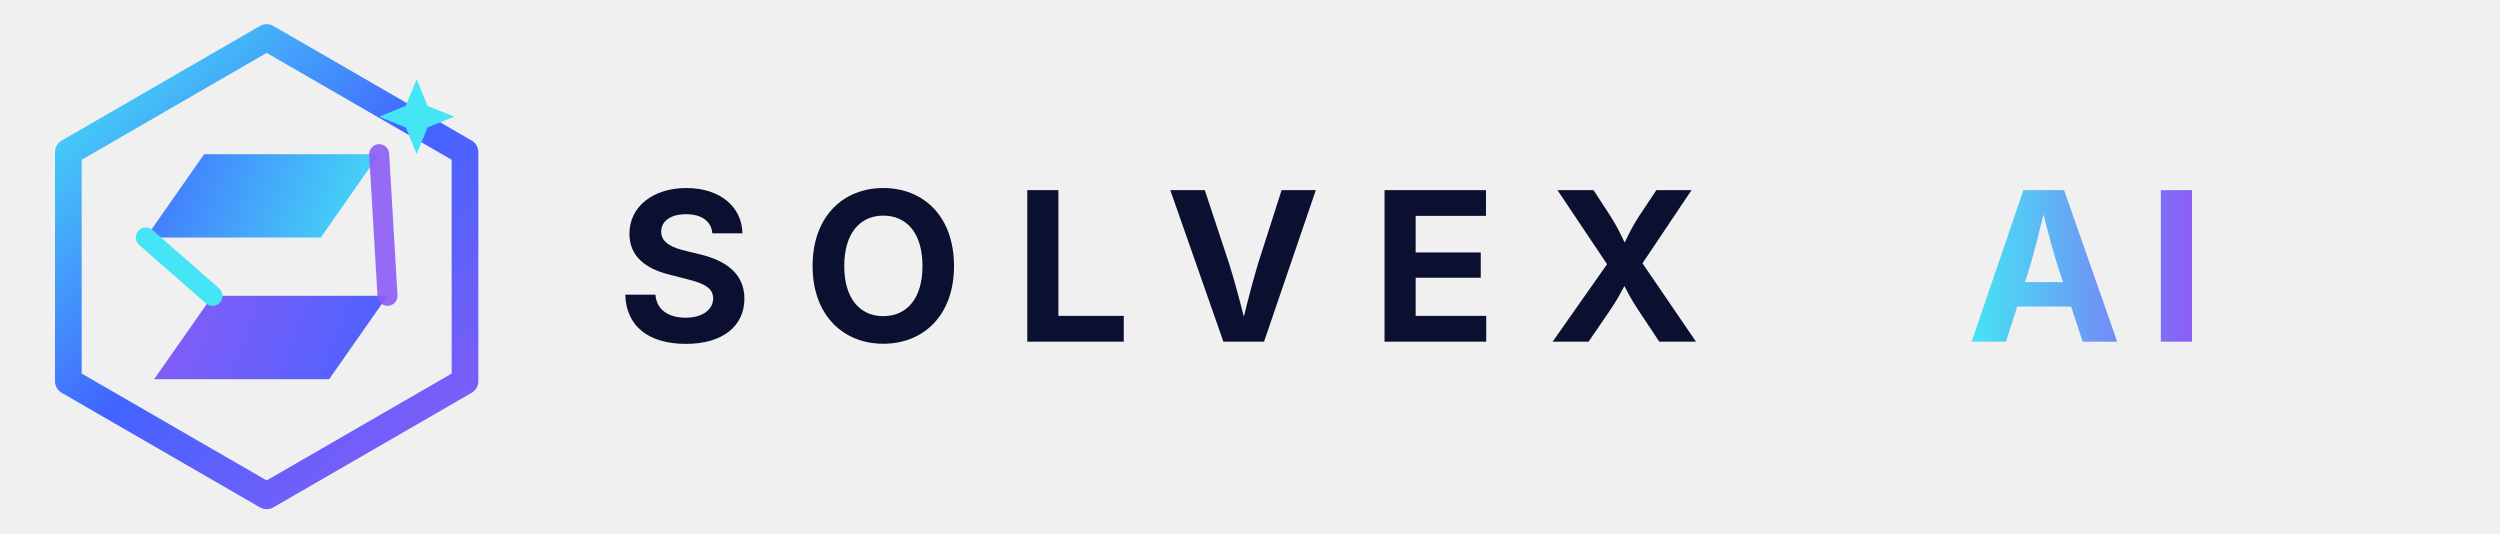
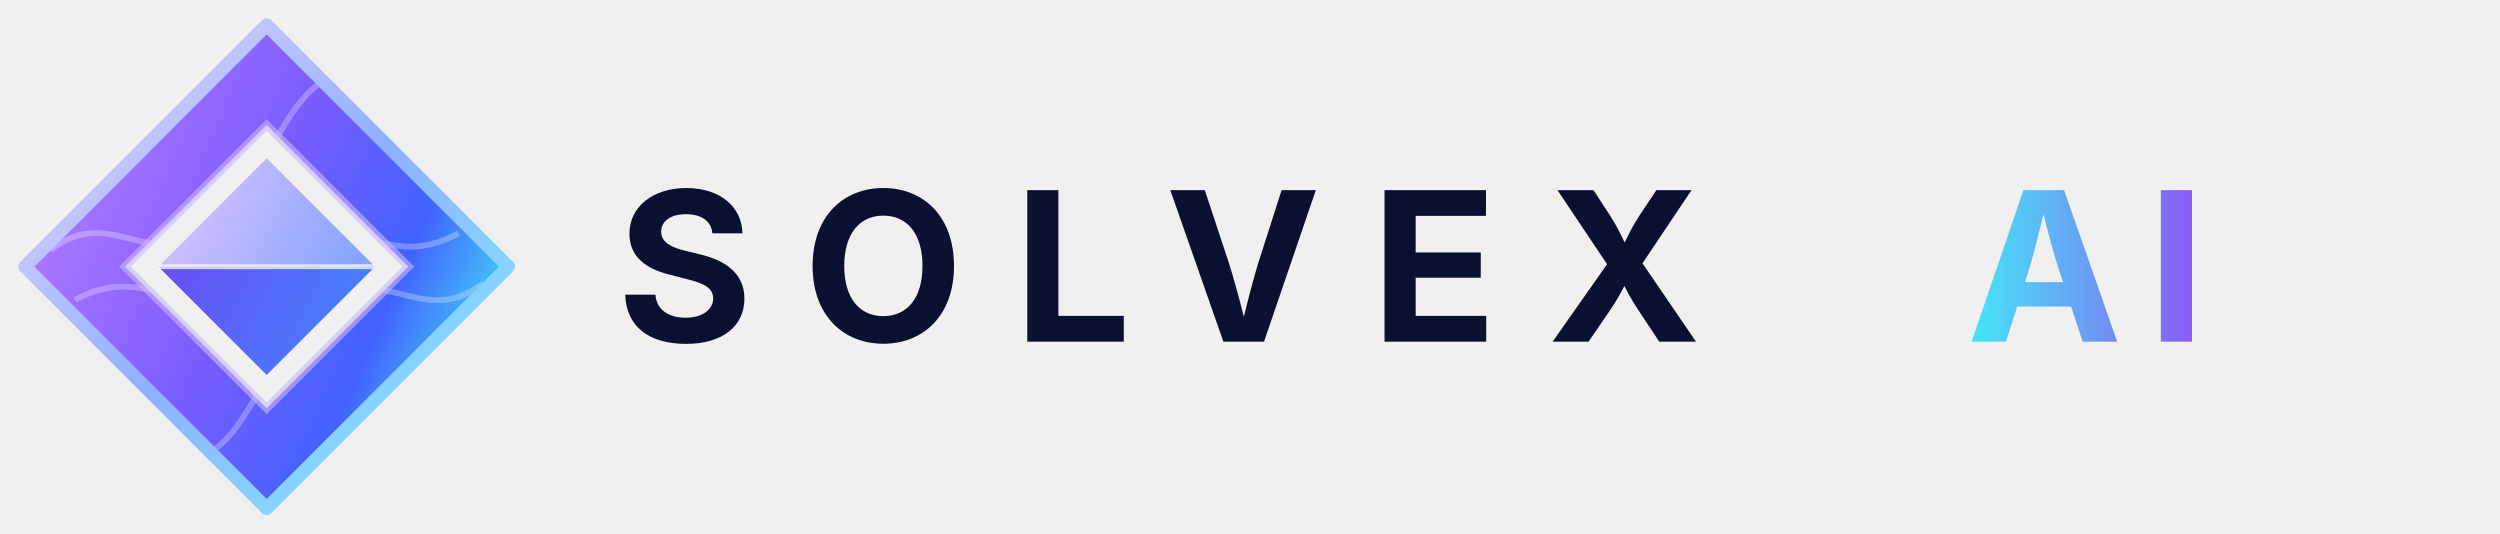
<svg xmlns="http://www.w3.org/2000/svg" viewBox="0 0 300 64" role="img" aria-label="SOLVEX AI">
  <defs>
-     <linearGradient id="ring" x1="8" y1="6" x2="56" y2="58" gradientUnits="userSpaceOnUse">
-       <stop offset="0" stop-color="#45E5F5" />
-       <stop offset=".5" stop-color="#4263FF" />
-       <stop offset="1" stop-color="#8B5CF6" />
-     </linearGradient>
-     <linearGradient id="a" x1="14" y1="18" x2="46" y2="30" gradientUnits="userSpaceOnUse">
-       <stop offset="0" stop-color="#4263FF" />
+     <linearGradient id="band" x1="4" y1="20" x2="60" y2="44" gradientUnits="userSpaceOnUse">
+       <stop offset="0" stop-color="#B47BFF" />
+       <stop offset=".45" stop-color="#7A5CFF" />
+       <stop offset=".75" stop-color="#4263FF" />
      <stop offset="1" stop-color="#45E5F5" />
    </linearGradient>
-     <linearGradient id="b" x1="18" y1="34" x2="50" y2="46" gradientUnits="userSpaceOnUse">
-       <stop offset="0" stop-color="#8B5CF6" />
-       <stop offset="1" stop-color="#4263FF" />
+     <linearGradient id="edge" x1="4" y1="4" x2="60" y2="60" gradientUnits="userSpaceOnUse">
+       <stop offset="0" stop-color="#E9D9FF" />
+       <stop offset=".5" stop-color="#8FB0FF" />
+       <stop offset="1" stop-color="#7FF3FF" />
    </linearGradient>
+     <linearGradient id="top" x1="19" y1="19" x2="45" y2="32" gradientUnits="userSpaceOnUse">
+       <stop offset="0" stop-color="#E2C6FF" />
+       <stop offset="1" stop-color="#7FA2FF" />
+     </linearGradient>
+     <linearGradient id="bottom" x1="19" y1="32" x2="45" y2="45" gradientUnits="userSpaceOnUse">
+       <stop offset="0" stop-color="#6A4DF5" />
+       <stop offset="1" stop-color="#3E8BFF" />
+     </linearGradient>
+     <clipPath id="clip">
+       <path fill-rule="evenodd" clip-rule="evenodd" d="M32 3 61 32 32 61 3 32Z M32 15 49 32 32 49 15 32Z" />
+     </clipPath>
    <linearGradient id="ai" x1="0" y1="0" x2="1" y2="0">
      <stop offset="0" stop-color="#45E5F5" />
      <stop offset="1" stop-color="#8B5CF6" />
    </linearGradient>
  </defs>
-   <path d="M32 4.5 55.8 18.25v27.5L32 59.5 8.2 45.75v-27.5Z" fill="none" stroke="url(#ring)" stroke-width="3.2" stroke-linejoin="round" />
-   <path d="M24.5 18.5h21l-7 10h-21Z" fill="url(#a)" />
-   <path d="M25.5 35.5h21l-7 10h-21Z" fill="url(#b)" />
-   <path d="M17.5 28.5 25.5 35.5" stroke="#45E5F5" stroke-width="2.4" stroke-linecap="round" />
-   <path d="M45.5 18.5 46.5 35.5" stroke="#8B5CF6" stroke-width="2.4" stroke-linecap="round" opacity=".9" />
-   <path d="M50 9.5l1.3 3.2 3.2 1.3-3.2 1.3-1.3 3.2-1.3-3.2-3.2-1.3 3.2-1.3Z" fill="#45E5F5" />
+   <path fill="url(#band)" fill-rule="evenodd" d="M32 3 61 32 32 61 3 32Z M32 15 49 32 32 49 15 32Z" />
+   <g clip-path="url(#clip)">
+     <path d="M6 30C14 24 18 34 26 26S34 12 40 9 M9 36C18 31 22 40 31 33 M58 34C50 40 46 30 38 38S30 52 24 55 M55 28C46 33 42 24 33 31" fill="none" stroke="#FFFFFF" stroke-opacity=".28" stroke-width=".7" />
+   </g>
+   <path d="M32 3 61 32 32 61 3 32Z" fill="none" stroke="url(#edge)" stroke-width="1.6" stroke-linejoin="round" />
+   <path d="M32 15 49 32 32 49 15 32Z" fill="none" stroke="#C9B6FF" stroke-opacity=".6" stroke-width="1" />
+   <path d="M32 19 45 32H19Z" fill="url(#top)" />
+   <path d="M19 32H45L32 45Z" fill="url(#bottom)" />
+   <path d="M19 32H45" stroke="#F5F7FF" stroke-opacity=".75" stroke-width=".6" />
  <text x="74" y="41" font-family="Inter, 'Segoe UI', system-ui, sans-serif" font-size="25" font-weight="700" letter-spacing="6" fill="#0B1030">SOLVEX</text>
  <text x="236" y="41" font-family="Inter, 'Segoe UI', system-ui, sans-serif" font-size="25" font-weight="700" letter-spacing="3" fill="url(#ai)">AI</text>
</svg>
